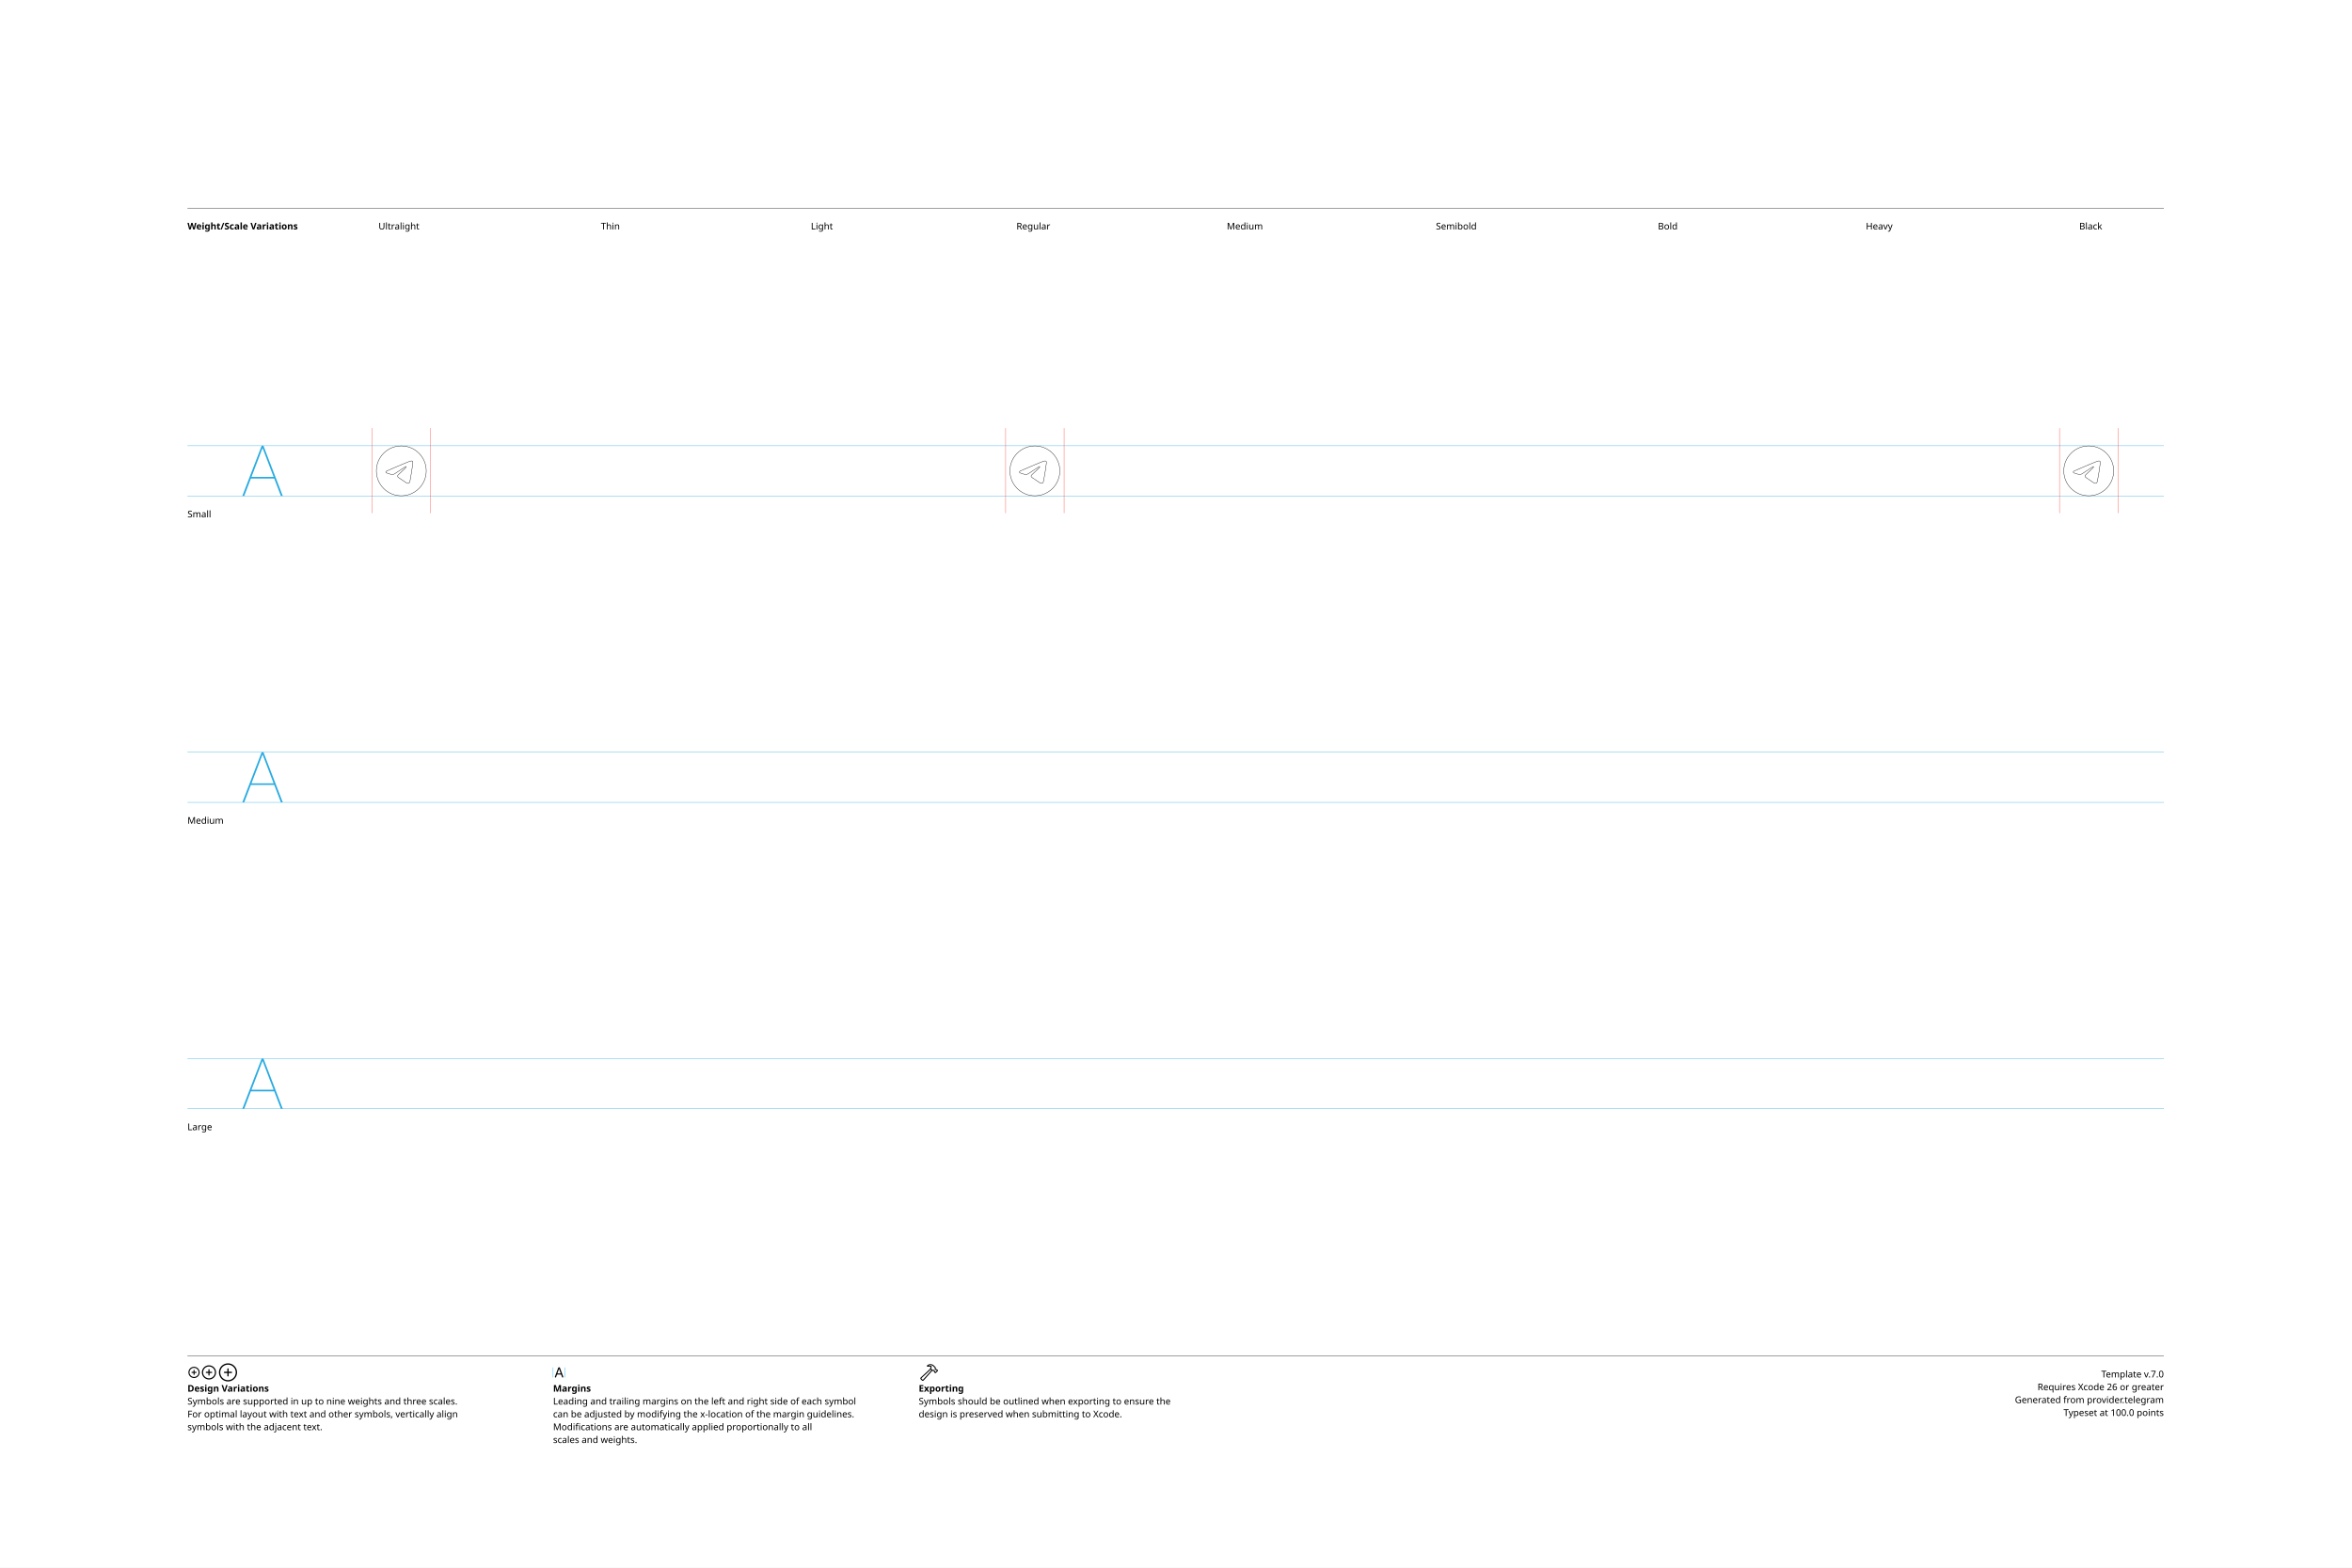
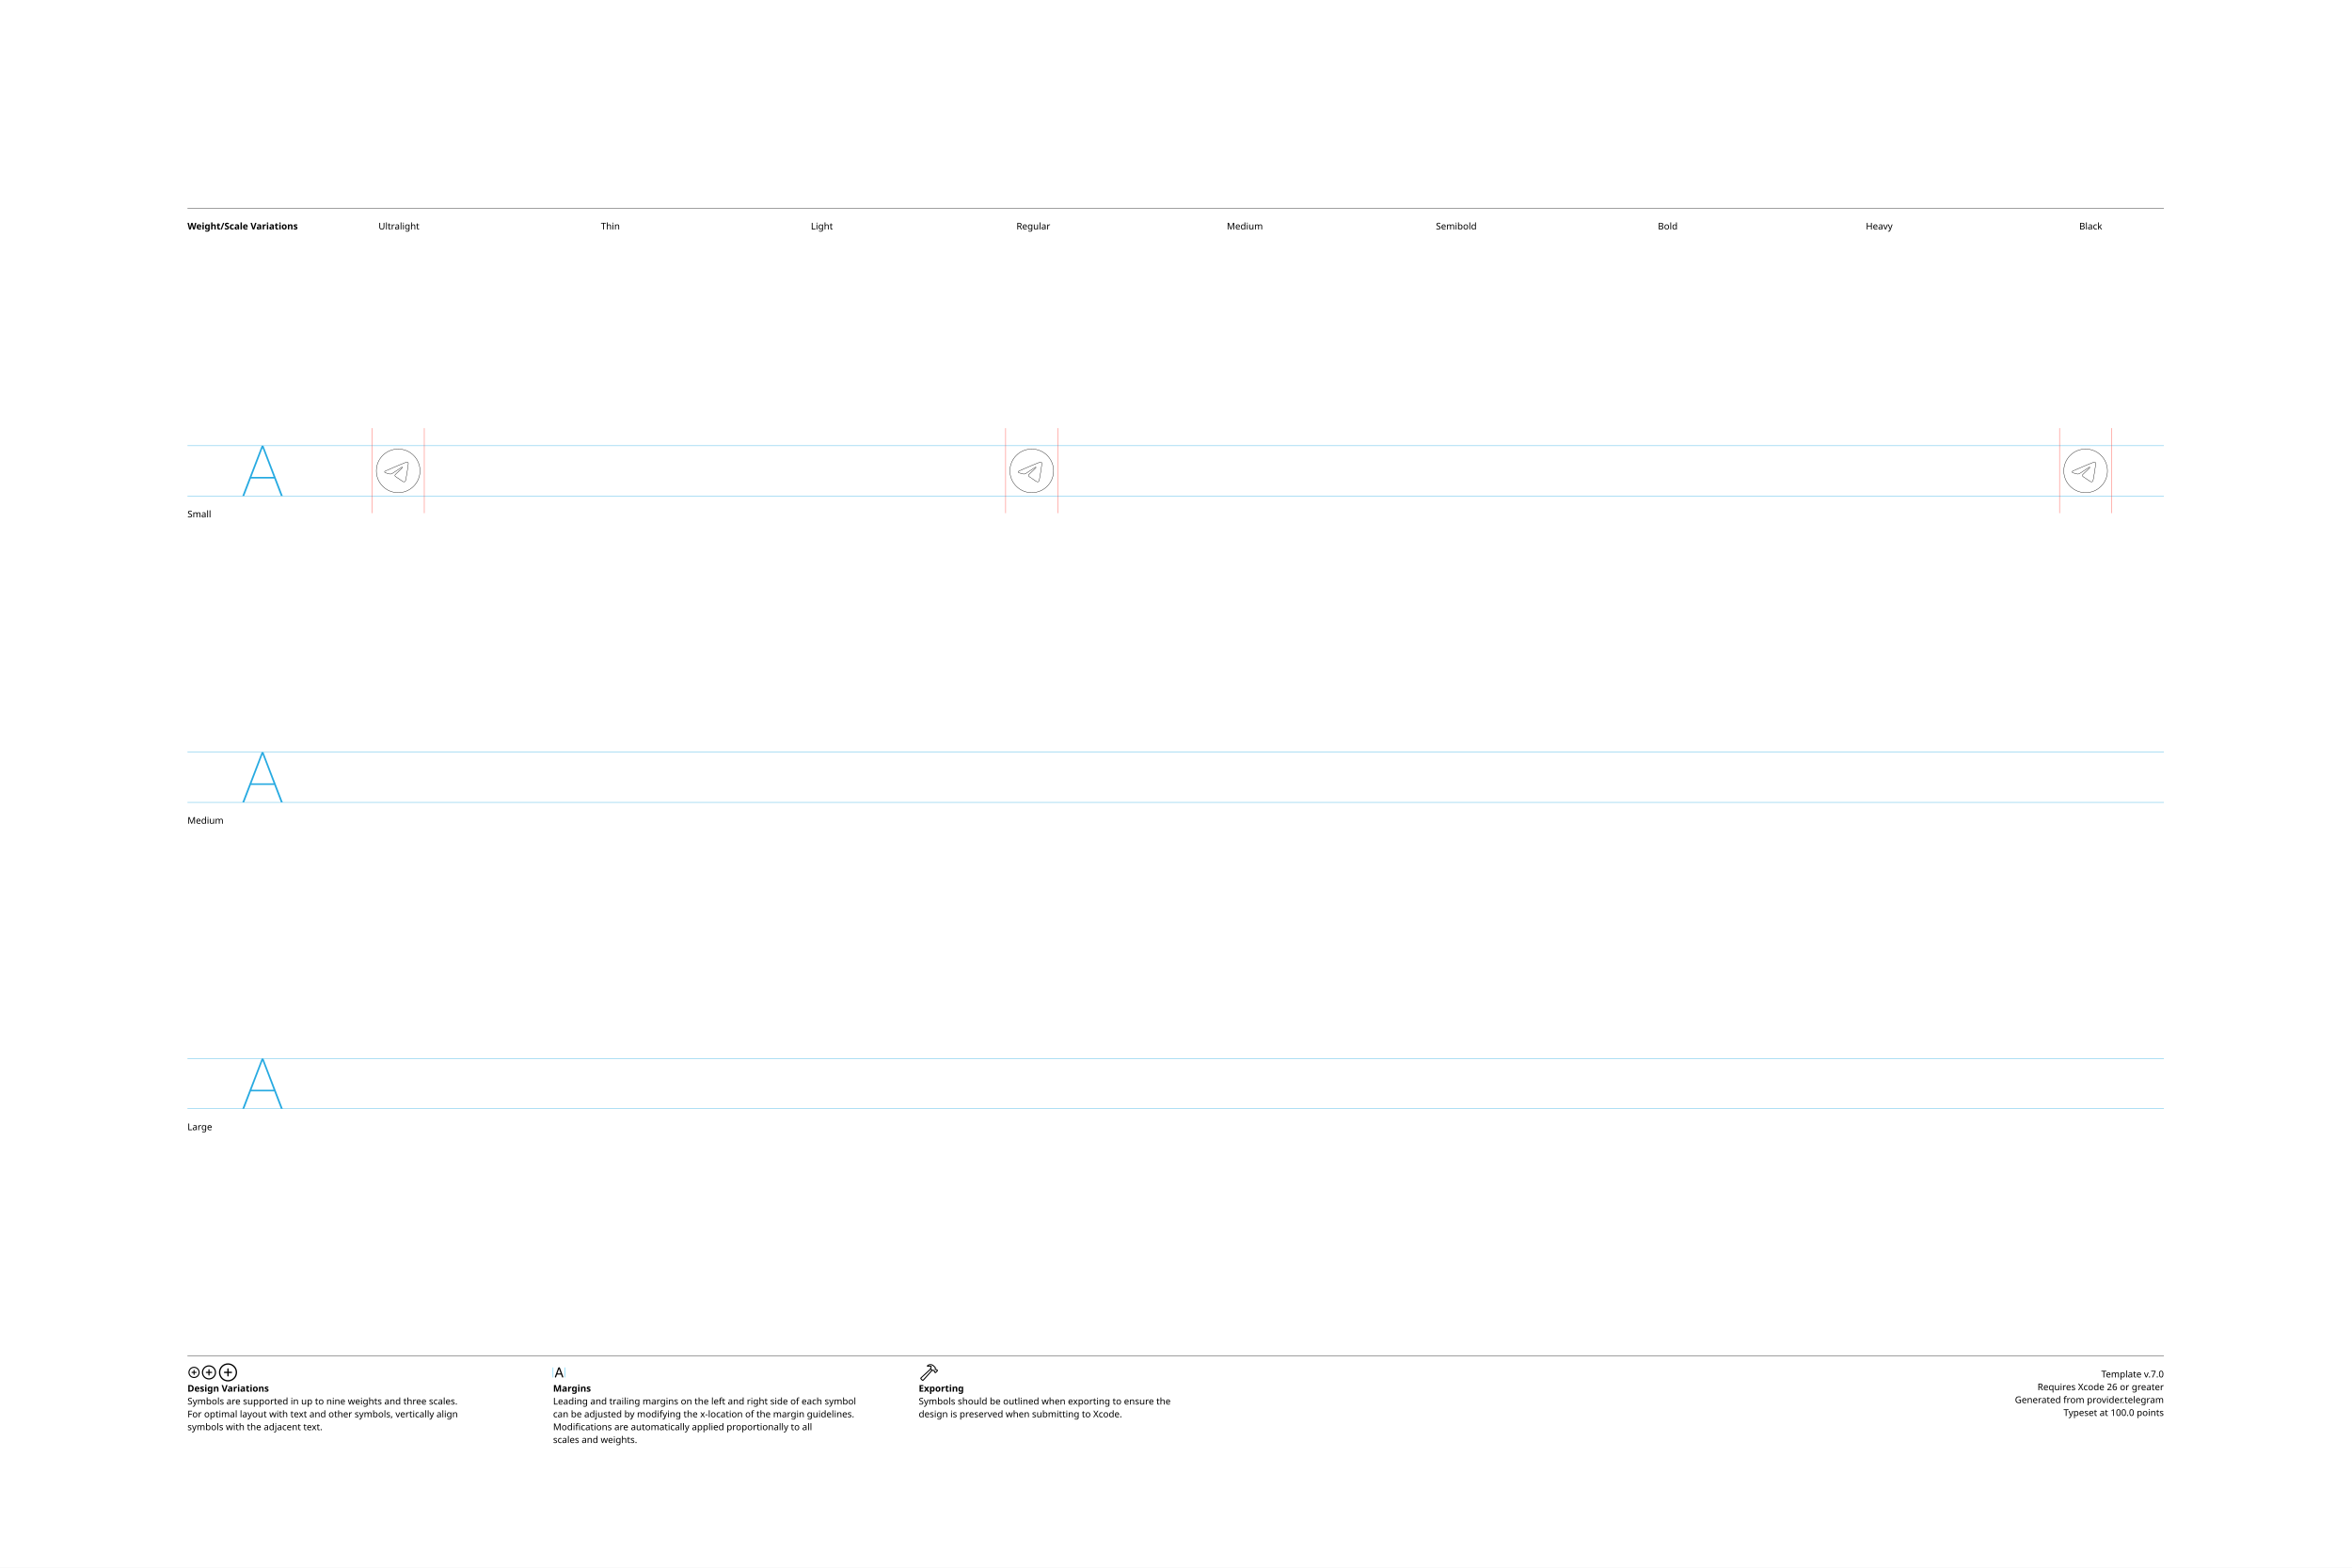
<svg xmlns="http://www.w3.org/2000/svg" version="1.1" viewBox="0 0 3300 2200">
  <style>.defaults {-sfsymbols-variable-value-mode:color;-sfsymbols-draw-reverses-motion-groups:false}

.monochrome-0 {-sfsymbols-motion-group:0}

.multicolor-0:tintColor {-sfsymbols-motion-group:0}

.hierarchical-0:primary {-sfsymbols-motion-group:0}

.SFSymbolsPreviewWireframe {fill:none;opacity:1.0;stroke:black;stroke-width:0.5}
</style>
  <g id="Notes">
    <rect height="2200" id="artboard" style="fill:white;opacity:1" width="3300" x="0" y="0" />
    <line style="fill:none;stroke:black;opacity:1;stroke-width:0.5;" x1="263" x2="3036" y1="292" y2="292" />
    <text style="stroke:none;fill:black;font-family:sans-serif;font-size:13;font-weight:bold;" transform="matrix(1 0 0 1 263 322)">Weight/Scale Variations</text>
    <text style="stroke:none;fill:black;font-family:sans-serif;font-size:13;text-anchor:middle;" transform="matrix(1 0 0 1 559.711 322)">Ultralight</text>
    <text style="stroke:none;fill:black;font-family:sans-serif;font-size:13;text-anchor:middle;" transform="matrix(1 0 0 1 856.422 322)">Thin</text>
    <text style="stroke:none;fill:black;font-family:sans-serif;font-size:13;text-anchor:middle;" transform="matrix(1 0 0 1 1153.13 322)">Light</text>
    <text style="stroke:none;fill:black;font-family:sans-serif;font-size:13;text-anchor:middle;" transform="matrix(1 0 0 1 1449.84 322)">Regular</text>
    <text style="stroke:none;fill:black;font-family:sans-serif;font-size:13;text-anchor:middle;" transform="matrix(1 0 0 1 1746.56 322)">Medium</text>
    <text style="stroke:none;fill:black;font-family:sans-serif;font-size:13;text-anchor:middle;" transform="matrix(1 0 0 1 2043.27 322)">Semibold</text>
    <text style="stroke:none;fill:black;font-family:sans-serif;font-size:13;text-anchor:middle;" transform="matrix(1 0 0 1 2339.98 322)">Bold</text>
    <text style="stroke:none;fill:black;font-family:sans-serif;font-size:13;text-anchor:middle;" transform="matrix(1 0 0 1 2636.69 322)">Heavy</text>
    <text style="stroke:none;fill:black;font-family:sans-serif;font-size:13;text-anchor:middle;" transform="matrix(1 0 0 1 2933.4 322)">Black</text>
    <line style="fill:none;stroke:black;opacity:1;stroke-width:0.5;" x1="263" x2="3036" y1="1903" y2="1903" />
    <g transform="matrix(0.2 0 0 0.2 263 1933)">
      <path d="m46.24 4.15c21.777 0 39.453-17.627 39.453-39.404s-17.676-39.404-39.453-39.404c-21.729 0-39.404 17.627-39.404 39.404s17.676 39.404 39.404 39.404Zm0-7.422c-17.676 0-31.934-14.307-31.934-31.982s14.258-31.982 31.934-31.982 31.982 14.307 31.982 31.982-14.307 31.982-31.982 31.982Zm3.613-17.773v-28.467c0-2.246-1.465-3.76-3.711-3.76-2.148 0-3.613 1.514-3.613 3.76v28.467c0 2.197 1.465 3.711 3.613 3.711 2.246 0 3.711-1.514 3.711-3.711Zm-17.822-10.596h28.418c2.197 0 3.711-1.465 3.711-3.613 0-2.197-1.514-3.711-3.711-3.711h-28.418c-2.246 0-3.76 1.514-3.76 3.711 0 2.148 1.514 3.613 3.76 3.613Z" />
    </g>
    <g transform="matrix(0.2 0 0 0.2 281.506 1933)">
      <path d="m58.545 14.551c27.49 0 49.805-22.314 49.805-49.805s-22.314-49.805-49.805-49.805-49.805 22.314-49.805 49.805 22.314 49.805 49.805 49.805Zm0-8.301c-22.949 0-41.504-18.555-41.504-41.504s18.555-41.504 41.504-41.504 41.504 18.555 41.504 41.504-18.555 41.504-41.504 41.504Zm4.053-23.096v-36.914c0-2.49-1.709-4.199-4.15-4.199-2.393 0-4.053 1.709-4.053 4.199v36.914c0 2.441 1.66 4.15 4.053 4.15 2.441 0 4.15-1.66 4.15-4.15Zm-22.559-14.404h36.963c2.441 0 4.15-1.611 4.15-4.004 0-2.441-1.709-4.15-4.15-4.15h-36.963c-2.49 0-4.15 1.709-4.15 4.15 0 2.393 1.66 4.004 4.15 4.004Z" />
    </g>
    <g transform="matrix(0.2 0 0 0.2 304.924 1933)">
      <path d="m74.853 28.32c35.107 0 63.623-28.467 63.623-63.574s-28.516-63.623-63.623-63.623-63.574 28.516-63.574 63.623 28.467 63.574 63.574 63.574Zm0-9.082c-30.127 0-54.492-24.365-54.492-54.492s24.365-54.492 54.492-54.492 54.492 24.365 54.492 54.492-24.365 54.492-54.492 54.492Zm4.443-30.322v-48.486c0-2.734-1.855-4.639-4.541-4.639-2.588 0-4.443 1.904-4.443 4.639v48.486c0 2.686 1.855 4.59 4.443 4.59 2.686 0 4.541-1.855 4.541-4.59Zm-28.711-19.775h48.486c2.686 0 4.59-1.807 4.59-4.395 0-2.734-1.855-4.59-4.59-4.59h-48.486c-2.734 0-4.59 1.855-4.59 4.59 0 2.588 1.855 4.395 4.59 4.395Z" />
    </g>
    <text style="stroke:none;fill:black;font-family:sans-serif;font-size:13;font-weight:bold;" transform="matrix(1 0 0 1 263 1953)">Design Variations</text>
    <text style="stroke:none;fill:black;font-family:sans-serif;font-size:13;" transform="matrix(1 0 0 1 263 1971)">Symbols are supported in up to nine weights and three scales.</text>
    <text style="stroke:none;fill:black;font-family:sans-serif;font-size:13;" transform="matrix(1 0 0 1 263 1989)">For optimal layout with text and other symbols, vertically align</text>
    <text style="stroke:none;fill:black;font-family:sans-serif;font-size:13;" transform="matrix(1 0 0 1 263 2007)">symbols with the adjacent text.</text>
    <line style="fill:none;stroke:#00AEEF;stroke-width:0.5;opacity:1.0;" x1="776" x2="776" y1="1919" y2="1933" />
    <g transform="matrix(0.2 0 0 0.2 776 1933)">
      <path d="m16.553 0.781c2.588 0 3.857-0.977 4.785-3.711l20.557-57.52h0.244l20.605 57.52c0.928 2.734 2.197 3.711 4.736 3.711 2.588 0 4.248-1.562 4.248-4.004 0-0.83-0.146-1.611-0.537-2.637l-22.9-60.986c-1.123-2.979-3.125-4.492-6.25-4.492-3.027 0-5.078 1.465-6.152 4.443l-22.9 61.084c-0.391 1.025-0.537 1.807-0.537 2.637 0 2.441 1.562 3.955 4.102 3.955Zm10.205-20.947h30.664c2.002 0 3.662-1.66 3.662-3.662 0-2.051-1.66-3.662-3.662-3.662h-30.664c-2.002 0-3.662 1.611-3.662 3.662 0 2.002 1.66 3.662 3.662 3.662Z" />
    </g>
    <line style="fill:none;stroke:#00AEEF;stroke-width:0.5;opacity:1.0;" x1="792.836" x2="792.836" y1="1919" y2="1933" />
    <text style="stroke:none;fill:black;font-family:sans-serif;font-size:13;font-weight:bold;" transform="matrix(1 0 0 1 776 1953)">Margins</text>
    <text style="stroke:none;fill:black;font-family:sans-serif;font-size:13;" transform="matrix(1 0 0 1 776 1971)">Leading and trailing margins on the left and right side of each symbol</text>
    <text style="stroke:none;fill:black;font-family:sans-serif;font-size:13;" transform="matrix(1 0 0 1 776 1989)">can be adjusted by modifying the x-location of the margin guidelines.</text>
    <text style="stroke:none;fill:black;font-family:sans-serif;font-size:13;" transform="matrix(1 0 0 1 776 2007)">Modifications are automatically applied proportionally to all</text>
    <text style="stroke:none;fill:black;font-family:sans-serif;font-size:13;" transform="matrix(1 0 0 1 776 2025)">scales and weights.</text>
    <g transform="matrix(0.2 0 0 0.2 1289 1933)">
      <path d="m14.209 13.135 7.861 7.861c4.297 4.395 9.326 4.102 13.867-1.025l60.693-68.213-4.883-4.883-60.254 67.676c-1.807 1.953-3.467 2.441-5.811 0.098l-5.176-5.127c-2.295-2.295-1.807-3.955 0.195-5.811l67.481-62.158-4.883-4.834-68.066 62.598c-4.98 4.59-5.322 9.473-1.025 13.818Zm44.873-97.461c-2.051 2.002-2.246 4.883-1.074 6.787 1.123 1.807 3.467 3.027 6.592 2.246 5.859-1.66 12.598-2.393 18.896 0.928l-2.686 7.129c-1.611 4.004-0.732 6.885 1.709 9.424l10.254 10.303c2.344 2.393 4.541 2.441 7.08 1.953l4.443-0.732 2.588 2.539-0.195 2.246c-0.098 2.295 0.537 4.297 2.783 6.494l3.369 3.32c2.295 2.295 5.518 2.49 7.812 0.195l12.988-13.037c2.295-2.344 2.148-5.371-0.195-7.666l-3.418-3.418c-2.197-2.197-4.053-3.027-6.348-2.881l-2.344 0.244-2.441-2.441 1.025-4.688c0.635-2.734-0.244-4.98-2.881-7.617l-11.279-11.182c-12.94-12.842-35.596-11.035-46.68-0.146Zm7.08 2.051c8.789-6.396 25.977-5.664 33.691 1.953l12.305 12.207c1.025 1.025 1.221 1.807 0.928 3.32l-1.465 6.641 6.738 6.689 4.395-0.244c1.123-0.049 1.514 0.049 2.344 0.879l2.539 2.49-10.84 10.84-2.49-2.49c-0.83-0.879-0.977-1.221-0.928-2.393l0.293-4.346-6.689-6.738-6.836 1.172c-1.416 0.293-2.051 0.195-3.174-0.879l-8.936-8.887c-1.074-1.025-1.172-1.709-0.488-3.369l4.59-11.475c-6.104-6.348-17.041-7.52-25.586-4.59-0.684 0.244-0.928-0.391-0.391-0.781Z" />
    </g>
    <text style="stroke:none;fill:black;font-family:sans-serif;font-size:13;font-weight:bold;" transform="matrix(1 0 0 1 1289 1953)">Exporting</text>
    <text style="stroke:none;fill:black;font-family:sans-serif;font-size:13;" transform="matrix(1 0 0 1 1289 1971)">Symbols should be outlined when exporting to ensure the</text>
    <text style="stroke:none;fill:black;font-family:sans-serif;font-size:13;" transform="matrix(1 0 0 1 1289 1989)">design is preserved when submitting to Xcode.</text>
    <text id="template-version" style="stroke:none;fill:black;font-family:sans-serif;font-size:13;text-anchor:end;" transform="matrix(1 0 0 1 3036 1933)">Template v.7.0</text>
    <text style="stroke:none;fill:black;font-family:sans-serif;font-size:13;text-anchor:end;" transform="matrix(1 0 0 1 3036 1951)">Requires Xcode 26 or greater</text>
    <text id="descriptive-name" style="stroke:none;fill:black;font-family:sans-serif;font-size:13;text-anchor:end;" transform="matrix(1 0 0 1 3036 1969)">Generated from provider.telegram</text>
    <text style="stroke:none;fill:black;font-family:sans-serif;font-size:13;text-anchor:end;" transform="matrix(1 0 0 1 3036 1987)">Typeset at 100.0 points</text>
    <text style="stroke:none;fill:black;font-family:sans-serif;font-size:13;" transform="matrix(1 0 0 1 263 726)">Small</text>
    <text style="stroke:none;fill:black;font-family:sans-serif;font-size:13;" transform="matrix(1 0 0 1 263 1156)">Medium</text>
    <text style="stroke:none;fill:black;font-family:sans-serif;font-size:13;" transform="matrix(1 0 0 1 263 1586)">Large</text>
  </g>
  <g id="Guides">
    <g id="H-reference" style="fill:#27AAE1;stroke:none;" transform="matrix(1 0 0 1 339 696)">
      <path d="M0.994 0L3.638 0L29.328-67.132L30.03-67.132L30.03-70.459L28.123-70.459ZM11.688-24.48L46.981-24.48L46.231-26.729L12.438-26.729ZM55.12 0L57.764 0L30.638-70.459L29.433-70.459L29.433-67.132Z" />
    </g>
    <line id="Baseline-S" style="fill:none;stroke:#27AAE1;opacity:1;stroke-width:0.5;" x1="263" x2="3036" y1="696" y2="696" />
    <line id="Capline-S" style="fill:none;stroke:#27AAE1;opacity:1;stroke-width:0.5;" x1="263" x2="3036" y1="625.541" y2="625.541" />
    <g id="H-reference" style="fill:#27AAE1;stroke:none;" transform="matrix(1 0 0 1 339 1126)">
      <path d="M0.994 0L3.638 0L29.328-67.132L30.03-67.132L30.03-70.459L28.123-70.459ZM11.688-24.48L46.981-24.48L46.231-26.729L12.438-26.729ZM55.12 0L57.764 0L30.638-70.459L29.433-70.459L29.433-67.132Z" />
    </g>
    <line id="Baseline-M" style="fill:none;stroke:#27AAE1;opacity:1;stroke-width:0.5;" x1="263" x2="3036" y1="1126" y2="1126" />
    <line id="Capline-M" style="fill:none;stroke:#27AAE1;opacity:1;stroke-width:0.5;" x1="263" x2="3036" y1="1055.54" y2="1055.54" />
    <g id="H-reference" style="fill:#27AAE1;stroke:none;" transform="matrix(1 0 0 1 339 1556)">
      <path d="M0.994 0L3.638 0L29.328-67.132L30.03-67.132L30.03-70.459L28.123-70.459ZM11.688-24.48L46.981-24.48L46.231-26.729L12.438-26.729ZM55.12 0L57.764 0L30.638-70.459L29.433-70.459L29.433-67.132Z" />
    </g>
    <line id="Baseline-L" style="fill:none;stroke:#27AAE1;opacity:1;stroke-width:0.5;" x1="263" x2="3036" y1="1556" y2="1556" />
    <line id="Capline-L" style="fill:none;stroke:#27AAE1;opacity:1;stroke-width:0.5;" x1="263" x2="3036" y1="1485.54" y2="1485.54" />
    <line id="left-margin-Ultralight-S" style="fill:none;stroke:#FF3B30;stroke-width:0.5;opacity:1.0;" x1="522.047" x2="522.047" y1="600.785" y2="720.121" />
-     <line id="right-margin-Ultralight-S" style="fill:none;stroke:#FF3B30;stroke-width:0.5;opacity:1.0;" x1="604.047" x2="604.047" y1="600.785" y2="720.121" />
+     <line id="right-margin-Ultralight-S" style="fill:none;stroke:#FF3B30;stroke-width:0.5;opacity:1.0;" x1="595.297" x2="595.297" y1="600.785" y2="720.121" />
    <line id="left-margin-Regular-S" style="fill:none;stroke:#FF3B30;stroke-width:0.5;opacity:1.0;" x1="1410.980" x2="1410.980" y1="600.785" y2="720.121" />
-     <line id="right-margin-Regular-S" style="fill:none;stroke:#FF3B30;stroke-width:0.5;opacity:1.0;" x1="1492.980" x2="1492.980" y1="600.785" y2="720.121" />
+     <line id="right-margin-Regular-S" style="fill:none;stroke:#FF3B30;stroke-width:0.5;opacity:1.0;" x1="1484.230" x2="1484.230" y1="600.785" y2="720.121" />
    <line id="left-margin-Black-S" style="fill:none;stroke:#FF3B30;stroke-width:0.5;opacity:1.0;" x1="2889.630" x2="2889.630" y1="600.785" y2="720.121" />
-     <line id="right-margin-Black-S" style="fill:none;stroke:#FF3B30;stroke-width:0.5;opacity:1.0;" x1="2971.630" x2="2971.630" y1="600.785" y2="720.121" />
+     <line id="right-margin-Black-S" style="fill:none;stroke:#FF3B30;stroke-width:0.5;opacity:1.0;" x1="2962.880" x2="2962.880" y1="600.785" y2="720.121" />
  </g>
  <g id="Symbols">
    <g id="Ultralight-S" transform="matrix(1 0 0 1 522.047 696)">
-       <path class="monochrome-0 multicolor-0:tintColor hierarchical-0:primary SFSymbolsPreviewWireframe" d="M40.837 -70.229C21.571 -70.14 6 -54.496 6 -35.23C6 -35.23 6 -35.23 6 -35.229C6 -15.9 21.67 -0.23 41 -0.23C50.283 -0.23 59.185 -3.917 65.749 -10.481C72.312 -17.045 76 -25.947 76 -35.229C76 -54.559 60.33 -70.229 41 -70.229C40.973 -70.229 40.946 -70.23 40.918 -70.23C40.891 -70.23 40.864 -70.229 40.837 -70.229ZM55.309 -49.159C55.319 -49.16 55.33 -49.16 55.342 -49.16C55.646 -49.16 56.26 -49.08 56.665 -48.751C56.944 -48.509 57.122 -48.171 57.164 -47.803C57.199 -47.603 57.24 -47.21 57.24 -46.823C57.24 -46.688 57.235 -46.552 57.222 -46.427C56.697 -40.891 54.417 -27.462 53.256 -21.264C52.766 -18.639 51.8 -17.762 50.864 -17.677C50.748 -17.666 50.634 -17.661 50.522 -17.661C48.657 -17.661 47.179 -19.092 45.322 -20.308C42.242 -22.329 40.501 -23.586 37.511 -25.558C36.204 -26.419 35.712 -27.133 35.712 -27.8C35.712 -28.895 37.04 -29.86 38.264 -31.129C38.78 -31.665 47.734 -39.812 47.909 -40.55C47.915 -40.578 47.922 -40.629 47.922 -40.691C47.922 -40.836 47.889 -41.042 47.746 -41.168C47.642 -41.26 47.512 -41.289 47.381 -41.289C47.255 -41.289 47.127 -41.262 47.02 -41.238C46.711 -41.168 41.79 -37.913 32.259 -31.482C30.9 -30.548 29.67 -30.08 28.562 -30.08C28.528 -30.08 28.495 -30.081 28.461 -30.082C27.213 -30.105 24.81 -30.785 23.022 -31.365C20.918 -32.05 19.23 -32.425 19.23 -33.523C19.23 -33.569 19.233 -33.617 19.239 -33.666C19.318 -34.296 20.187 -34.941 21.843 -35.6C32.046 -40.045 38.848 -42.976 42.254 -44.391C51.972 -48.433 53.994 -49.136 55.309 -49.16L55.309 -49.159Z" />
+       <path class="monochrome-0 multicolor-0:tintColor hierarchical-0:primary SFSymbolsPreviewWireframe" d="M36.482 -65.854C19.625 -65.776 6 -52.087 6 -35.229C6 -35.229 6 -35.229 6 -35.229C6 -18.316 19.711 -4.605 36.625 -4.605C44.748 -4.605 52.537 -7.831 58.28 -13.574C64.023 -19.318 67.25 -27.107 67.25 -35.229C67.25 -52.142 53.539 -65.854 36.625 -65.854C36.601 -65.854 36.578 -65.855 36.553 -65.855C36.53 -65.855 36.506 -65.854 36.482 -65.854ZM49.145 -47.417C49.154 -47.418 49.164 -47.418 49.174 -47.418C49.44 -47.418 49.977 -47.348 50.332 -47.06C50.576 -46.849 50.732 -46.553 50.769 -46.231C50.799 -46.056 50.835 -45.712 50.835 -45.373C50.835 -45.255 50.831 -45.136 50.819 -45.027C50.36 -40.183 48.365 -28.433 47.349 -23.009C46.92 -20.712 46.075 -19.945 45.256 -19.871C45.154 -19.861 45.055 -19.857 44.957 -19.857C43.325 -19.857 42.032 -21.109 40.407 -22.173C37.712 -23.941 36.188 -25.041 33.572 -26.767C32.428 -27.52 31.998 -28.145 31.998 -28.728C31.998 -29.686 33.16 -30.531 34.231 -31.641C34.683 -32.11 42.517 -39.239 42.67 -39.884C42.676 -39.909 42.682 -39.954 42.682 -40.008C42.682 -40.135 42.653 -40.315 42.528 -40.425C42.437 -40.506 42.323 -40.531 42.208 -40.531C42.098 -40.531 41.986 -40.508 41.893 -40.486C41.622 -40.425 37.316 -37.577 28.977 -31.95C27.787 -31.133 26.711 -30.723 25.742 -30.723C25.712 -30.723 25.683 -30.724 25.653 -30.725C24.561 -30.745 22.459 -31.34 20.894 -31.848C19.053 -32.447 17.576 -32.775 17.576 -33.736C17.576 -33.776 17.579 -33.818 17.584 -33.861C17.653 -34.412 18.414 -34.977 19.863 -35.553C28.79 -39.443 34.742 -42.007 37.722 -43.245C46.226 -46.782 47.995 -47.397 49.145 -47.418L49.145 -47.417Z" />
    </g>
    <g id="Regular-S" transform="matrix(1 0 0 1 1410.98 696)">
-       <path class="monochrome-0 multicolor-0:tintColor hierarchical-0:primary SFSymbolsPreviewWireframe" d="M40.837 -70.229C21.571 -70.14 6 -54.496 6 -35.23C6 -35.23 6 -35.23 6 -35.229C6 -15.9 21.67 -0.23 41 -0.23C50.283 -0.23 59.185 -3.917 65.749 -10.481C72.312 -17.045 76 -25.947 76 -35.229C76 -54.559 60.33 -70.229 41 -70.229C40.973 -70.229 40.946 -70.23 40.918 -70.23C40.891 -70.23 40.864 -70.229 40.837 -70.229ZM55.309 -49.159C55.319 -49.16 55.33 -49.16 55.342 -49.16C55.646 -49.16 56.26 -49.08 56.665 -48.751C56.944 -48.509 57.122 -48.171 57.164 -47.803C57.199 -47.603 57.24 -47.21 57.24 -46.823C57.24 -46.688 57.235 -46.552 57.222 -46.427C56.697 -40.891 54.417 -27.462 53.256 -21.264C52.766 -18.639 51.8 -17.762 50.864 -17.677C50.748 -17.666 50.634 -17.661 50.522 -17.661C48.657 -17.661 47.179 -19.092 45.322 -20.308C42.242 -22.329 40.501 -23.586 37.511 -25.558C36.204 -26.419 35.712 -27.133 35.712 -27.8C35.712 -28.895 37.04 -29.86 38.264 -31.129C38.78 -31.665 47.734 -39.812 47.909 -40.55C47.915 -40.578 47.922 -40.629 47.922 -40.691C47.922 -40.836 47.889 -41.042 47.746 -41.168C47.642 -41.26 47.512 -41.289 47.381 -41.289C47.255 -41.289 47.127 -41.262 47.02 -41.238C46.711 -41.168 41.79 -37.913 32.259 -31.482C30.9 -30.548 29.67 -30.08 28.562 -30.08C28.528 -30.08 28.495 -30.081 28.461 -30.082C27.213 -30.105 24.81 -30.785 23.022 -31.365C20.918 -32.05 19.23 -32.425 19.23 -33.523C19.23 -33.569 19.233 -33.617 19.239 -33.666C19.318 -34.296 20.187 -34.941 21.843 -35.6C32.046 -40.045 38.848 -42.976 42.254 -44.391C51.972 -48.433 53.994 -49.136 55.309 -49.16L55.309 -49.159Z" />
+       <path class="monochrome-0 multicolor-0:tintColor hierarchical-0:primary SFSymbolsPreviewWireframe" d="M36.482 -65.854C19.625 -65.776 6 -52.087 6 -35.229C6 -35.229 6 -35.229 6 -35.229C6 -18.316 19.711 -4.605 36.625 -4.605C44.748 -4.605 52.537 -7.831 58.28 -13.574C64.023 -19.318 67.25 -27.107 67.25 -35.229C67.25 -52.142 53.539 -65.854 36.625 -65.854C36.601 -65.854 36.578 -65.855 36.553 -65.855C36.53 -65.855 36.506 -65.854 36.482 -65.854ZM49.145 -47.417C49.154 -47.418 49.164 -47.418 49.174 -47.418C49.44 -47.418 49.977 -47.348 50.332 -47.06C50.576 -46.849 50.732 -46.553 50.769 -46.231C50.799 -46.056 50.835 -45.712 50.835 -45.373C50.835 -45.255 50.831 -45.136 50.819 -45.027C50.36 -40.183 48.365 -28.433 47.349 -23.009C46.92 -20.712 46.075 -19.945 45.256 -19.871C45.154 -19.861 45.055 -19.857 44.957 -19.857C43.325 -19.857 42.032 -21.109 40.407 -22.173C37.712 -23.941 36.188 -25.041 33.572 -26.767C32.428 -27.52 31.998 -28.145 31.998 -28.728C31.998 -29.686 33.16 -30.531 34.231 -31.641C34.683 -32.11 42.517 -39.239 42.67 -39.884C42.676 -39.909 42.682 -39.954 42.682 -40.008C42.682 -40.135 42.653 -40.315 42.528 -40.425C42.437 -40.506 42.323 -40.531 42.208 -40.531C42.098 -40.531 41.986 -40.508 41.893 -40.486C41.622 -40.425 37.316 -37.577 28.977 -31.95C27.787 -31.133 26.711 -30.723 25.742 -30.723C25.712 -30.723 25.683 -30.724 25.653 -30.725C24.561 -30.745 22.459 -31.34 20.894 -31.848C19.053 -32.447 17.576 -32.775 17.576 -33.736C17.576 -33.776 17.579 -33.818 17.584 -33.861C17.653 -34.412 18.414 -34.977 19.863 -35.553C28.79 -39.443 34.742 -42.007 37.722 -43.245C46.226 -46.782 47.995 -47.397 49.145 -47.418L49.145 -47.417Z" />
    </g>
    <g id="Black-S" transform="matrix(1 0 0 1 2889.63 696)">
-       <path class="monochrome-0 multicolor-0:tintColor hierarchical-0:primary SFSymbolsPreviewWireframe" d="M40.837 -70.229C21.571 -70.14 6 -54.496 6 -35.23C6 -35.23 6 -35.23 6 -35.229C6 -15.9 21.67 -0.23 41 -0.23C50.283 -0.23 59.185 -3.917 65.749 -10.481C72.312 -17.045 76 -25.947 76 -35.229C76 -54.559 60.33 -70.229 41 -70.229C40.973 -70.229 40.946 -70.23 40.918 -70.23C40.891 -70.23 40.864 -70.229 40.837 -70.229ZM55.309 -49.159C55.319 -49.16 55.33 -49.16 55.342 -49.16C55.646 -49.16 56.26 -49.08 56.665 -48.751C56.944 -48.509 57.122 -48.171 57.164 -47.803C57.199 -47.603 57.24 -47.21 57.24 -46.823C57.24 -46.688 57.235 -46.552 57.222 -46.427C56.697 -40.891 54.417 -27.462 53.256 -21.264C52.766 -18.639 51.8 -17.762 50.864 -17.677C50.748 -17.666 50.634 -17.661 50.522 -17.661C48.657 -17.661 47.179 -19.092 45.322 -20.308C42.242 -22.329 40.501 -23.586 37.511 -25.558C36.204 -26.419 35.712 -27.133 35.712 -27.8C35.712 -28.895 37.04 -29.86 38.264 -31.129C38.78 -31.665 47.734 -39.812 47.909 -40.55C47.915 -40.578 47.922 -40.629 47.922 -40.691C47.922 -40.836 47.889 -41.042 47.746 -41.168C47.642 -41.26 47.512 -41.289 47.381 -41.289C47.255 -41.289 47.127 -41.262 47.02 -41.238C46.711 -41.168 41.79 -37.913 32.259 -31.482C30.9 -30.548 29.67 -30.08 28.562 -30.08C28.528 -30.08 28.495 -30.081 28.461 -30.082C27.213 -30.105 24.81 -30.785 23.022 -31.365C20.918 -32.05 19.23 -32.425 19.23 -33.523C19.23 -33.569 19.233 -33.617 19.239 -33.666C19.318 -34.296 20.187 -34.941 21.843 -35.6C32.046 -40.045 38.848 -42.976 42.254 -44.391C51.972 -48.433 53.994 -49.136 55.309 -49.16L55.309 -49.159Z" />
+       <path class="monochrome-0 multicolor-0:tintColor hierarchical-0:primary SFSymbolsPreviewWireframe" d="M36.482 -65.854C19.625 -65.776 6 -52.087 6 -35.229C6 -35.229 6 -35.229 6 -35.229C6 -18.316 19.711 -4.605 36.625 -4.605C44.748 -4.605 52.537 -7.831 58.28 -13.574C64.023 -19.318 67.25 -27.107 67.25 -35.229C67.25 -52.142 53.539 -65.854 36.625 -65.854C36.601 -65.854 36.578 -65.855 36.553 -65.855C36.53 -65.855 36.506 -65.854 36.482 -65.854ZM49.145 -47.417C49.154 -47.418 49.164 -47.418 49.174 -47.418C49.44 -47.418 49.977 -47.348 50.332 -47.06C50.576 -46.849 50.732 -46.553 50.769 -46.231C50.799 -46.056 50.835 -45.712 50.835 -45.373C50.835 -45.255 50.831 -45.136 50.819 -45.027C50.36 -40.183 48.365 -28.433 47.349 -23.009C46.92 -20.712 46.075 -19.945 45.256 -19.871C45.154 -19.861 45.055 -19.857 44.957 -19.857C43.325 -19.857 42.032 -21.109 40.407 -22.173C37.712 -23.941 36.188 -25.041 33.572 -26.767C32.428 -27.52 31.998 -28.145 31.998 -28.728C31.998 -29.686 33.16 -30.531 34.231 -31.641C34.683 -32.11 42.517 -39.239 42.67 -39.884C42.676 -39.909 42.682 -39.954 42.682 -40.008C42.682 -40.135 42.653 -40.315 42.528 -40.425C42.437 -40.506 42.323 -40.531 42.208 -40.531C42.098 -40.531 41.986 -40.508 41.893 -40.486C41.622 -40.425 37.316 -37.577 28.977 -31.95C27.787 -31.133 26.711 -30.723 25.742 -30.723C25.712 -30.723 25.683 -30.724 25.653 -30.725C24.561 -30.745 22.459 -31.34 20.894 -31.848C19.053 -32.447 17.576 -32.775 17.576 -33.736C17.576 -33.776 17.579 -33.818 17.584 -33.861C17.653 -34.412 18.414 -34.977 19.863 -35.553C28.79 -39.443 34.742 -42.007 37.722 -43.245C46.226 -46.782 47.995 -47.397 49.145 -47.418L49.145 -47.417Z" />
    </g>
  </g>
</svg>
